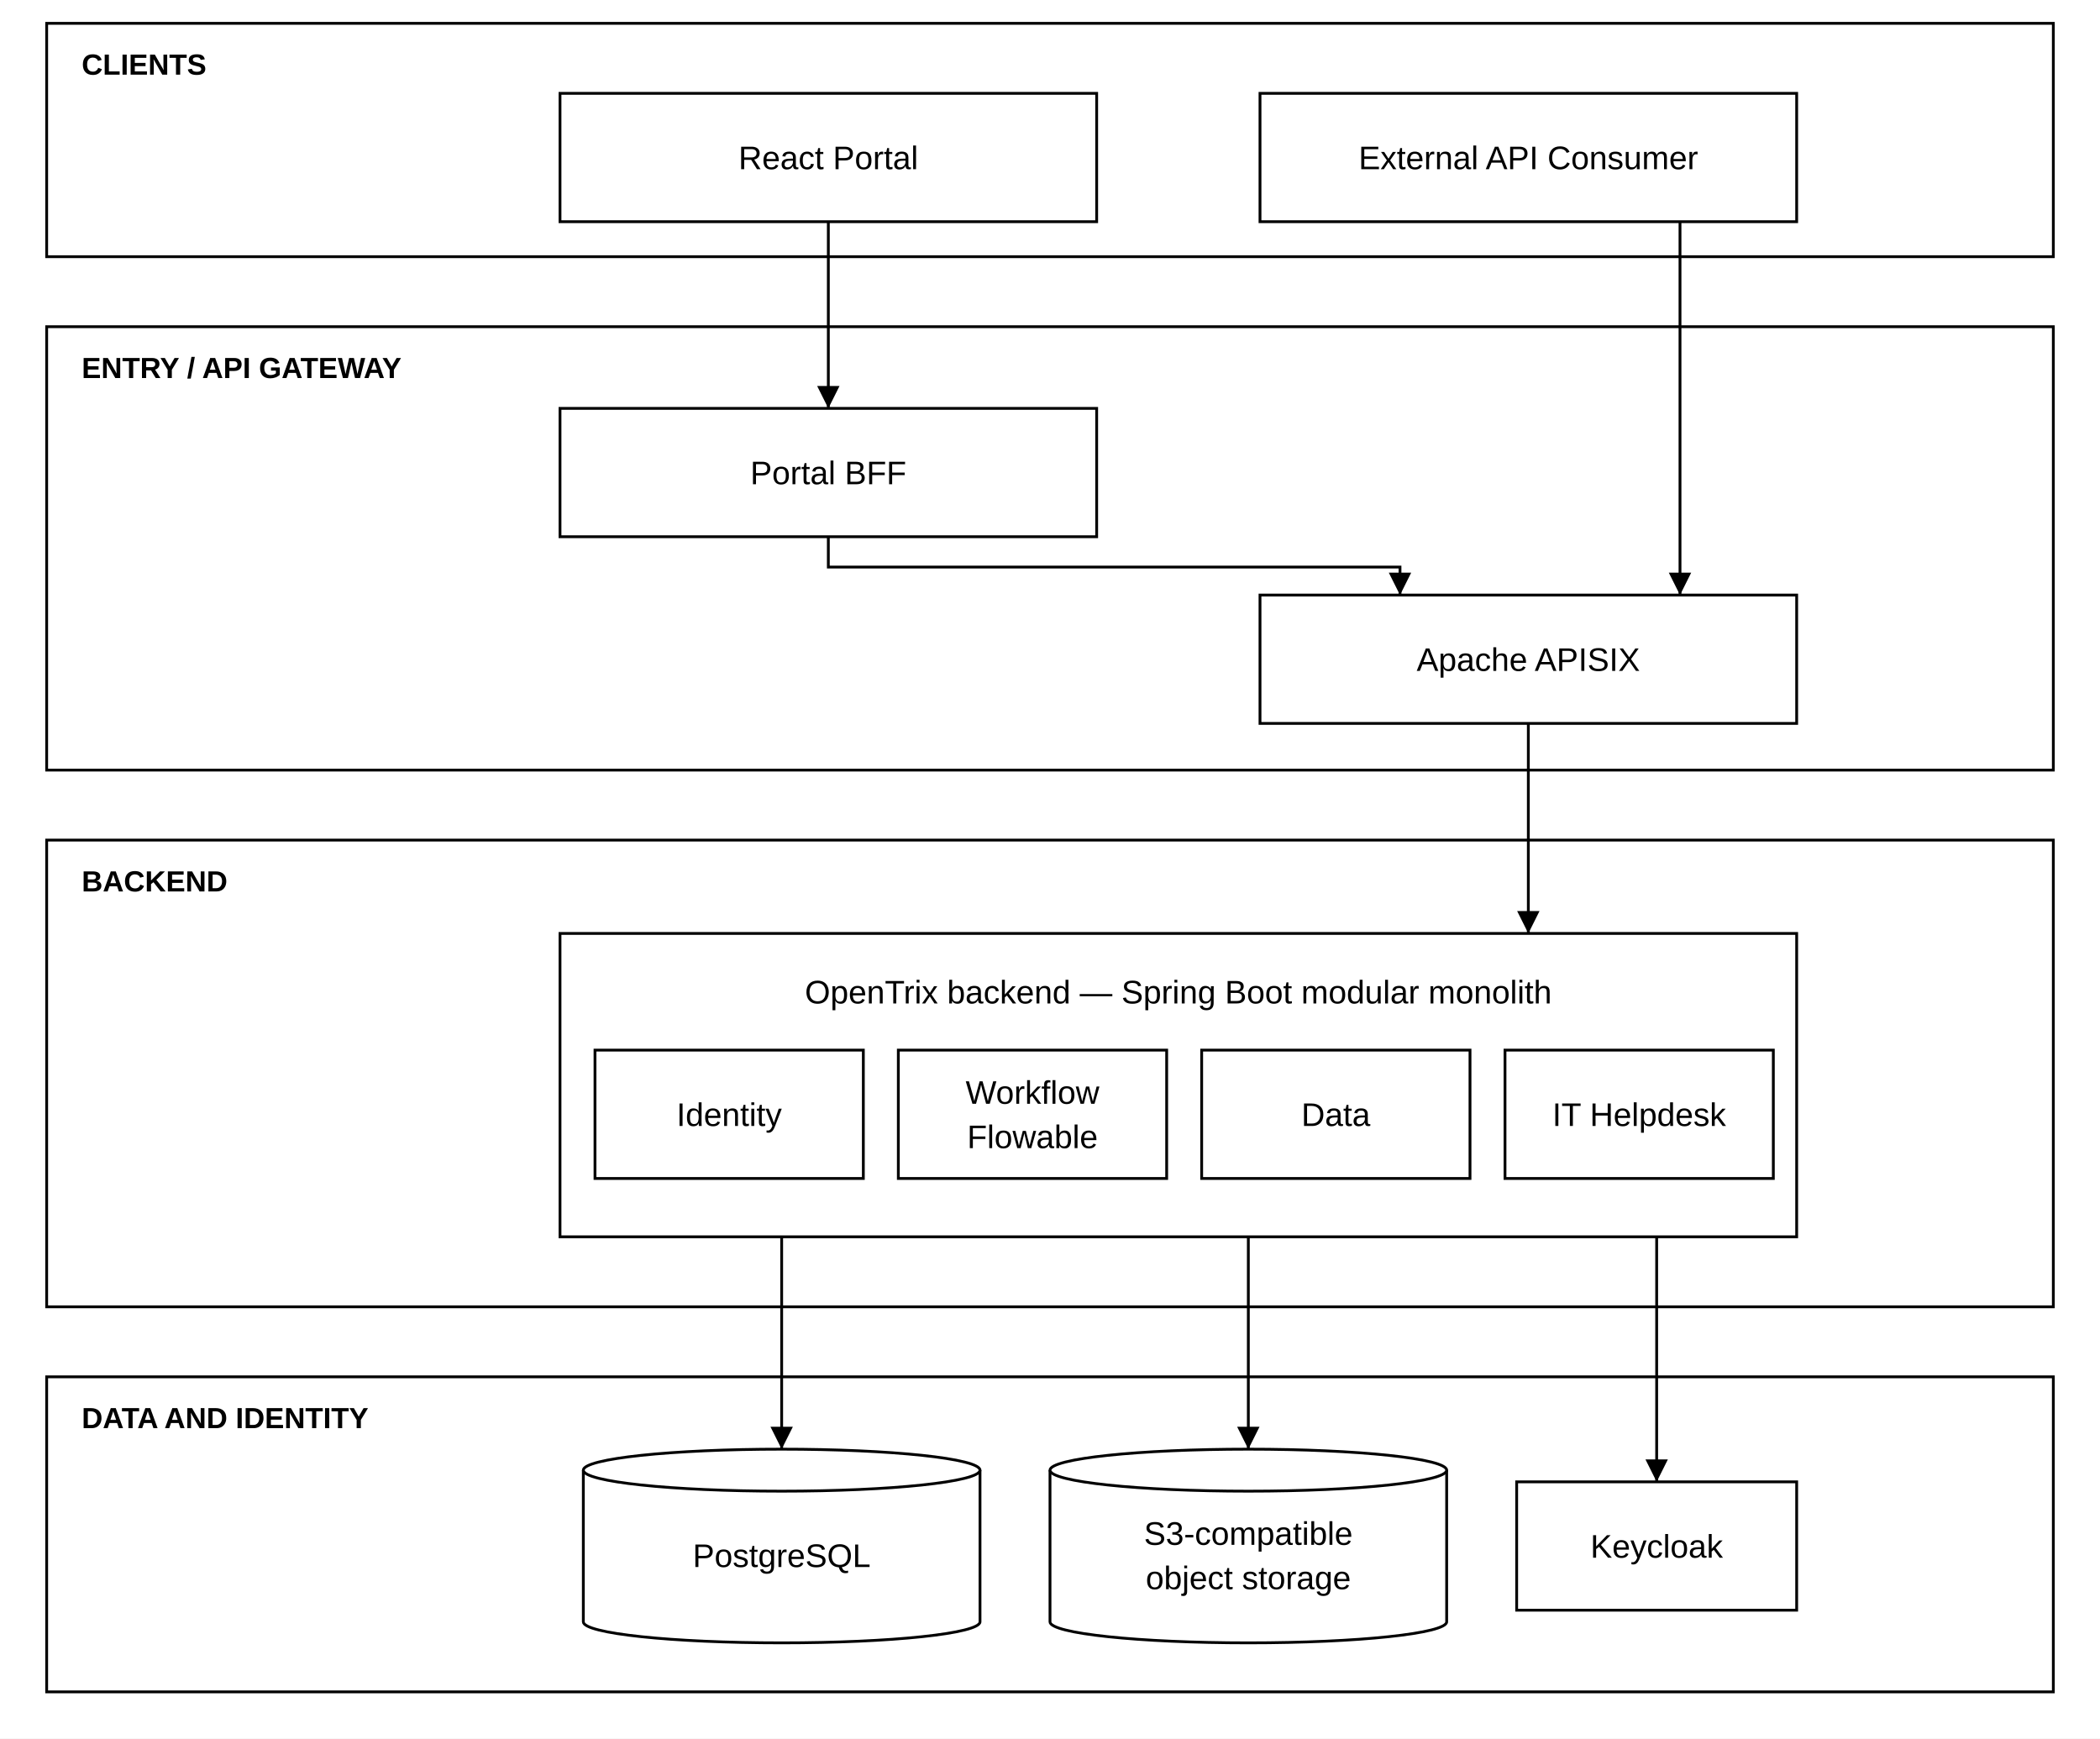
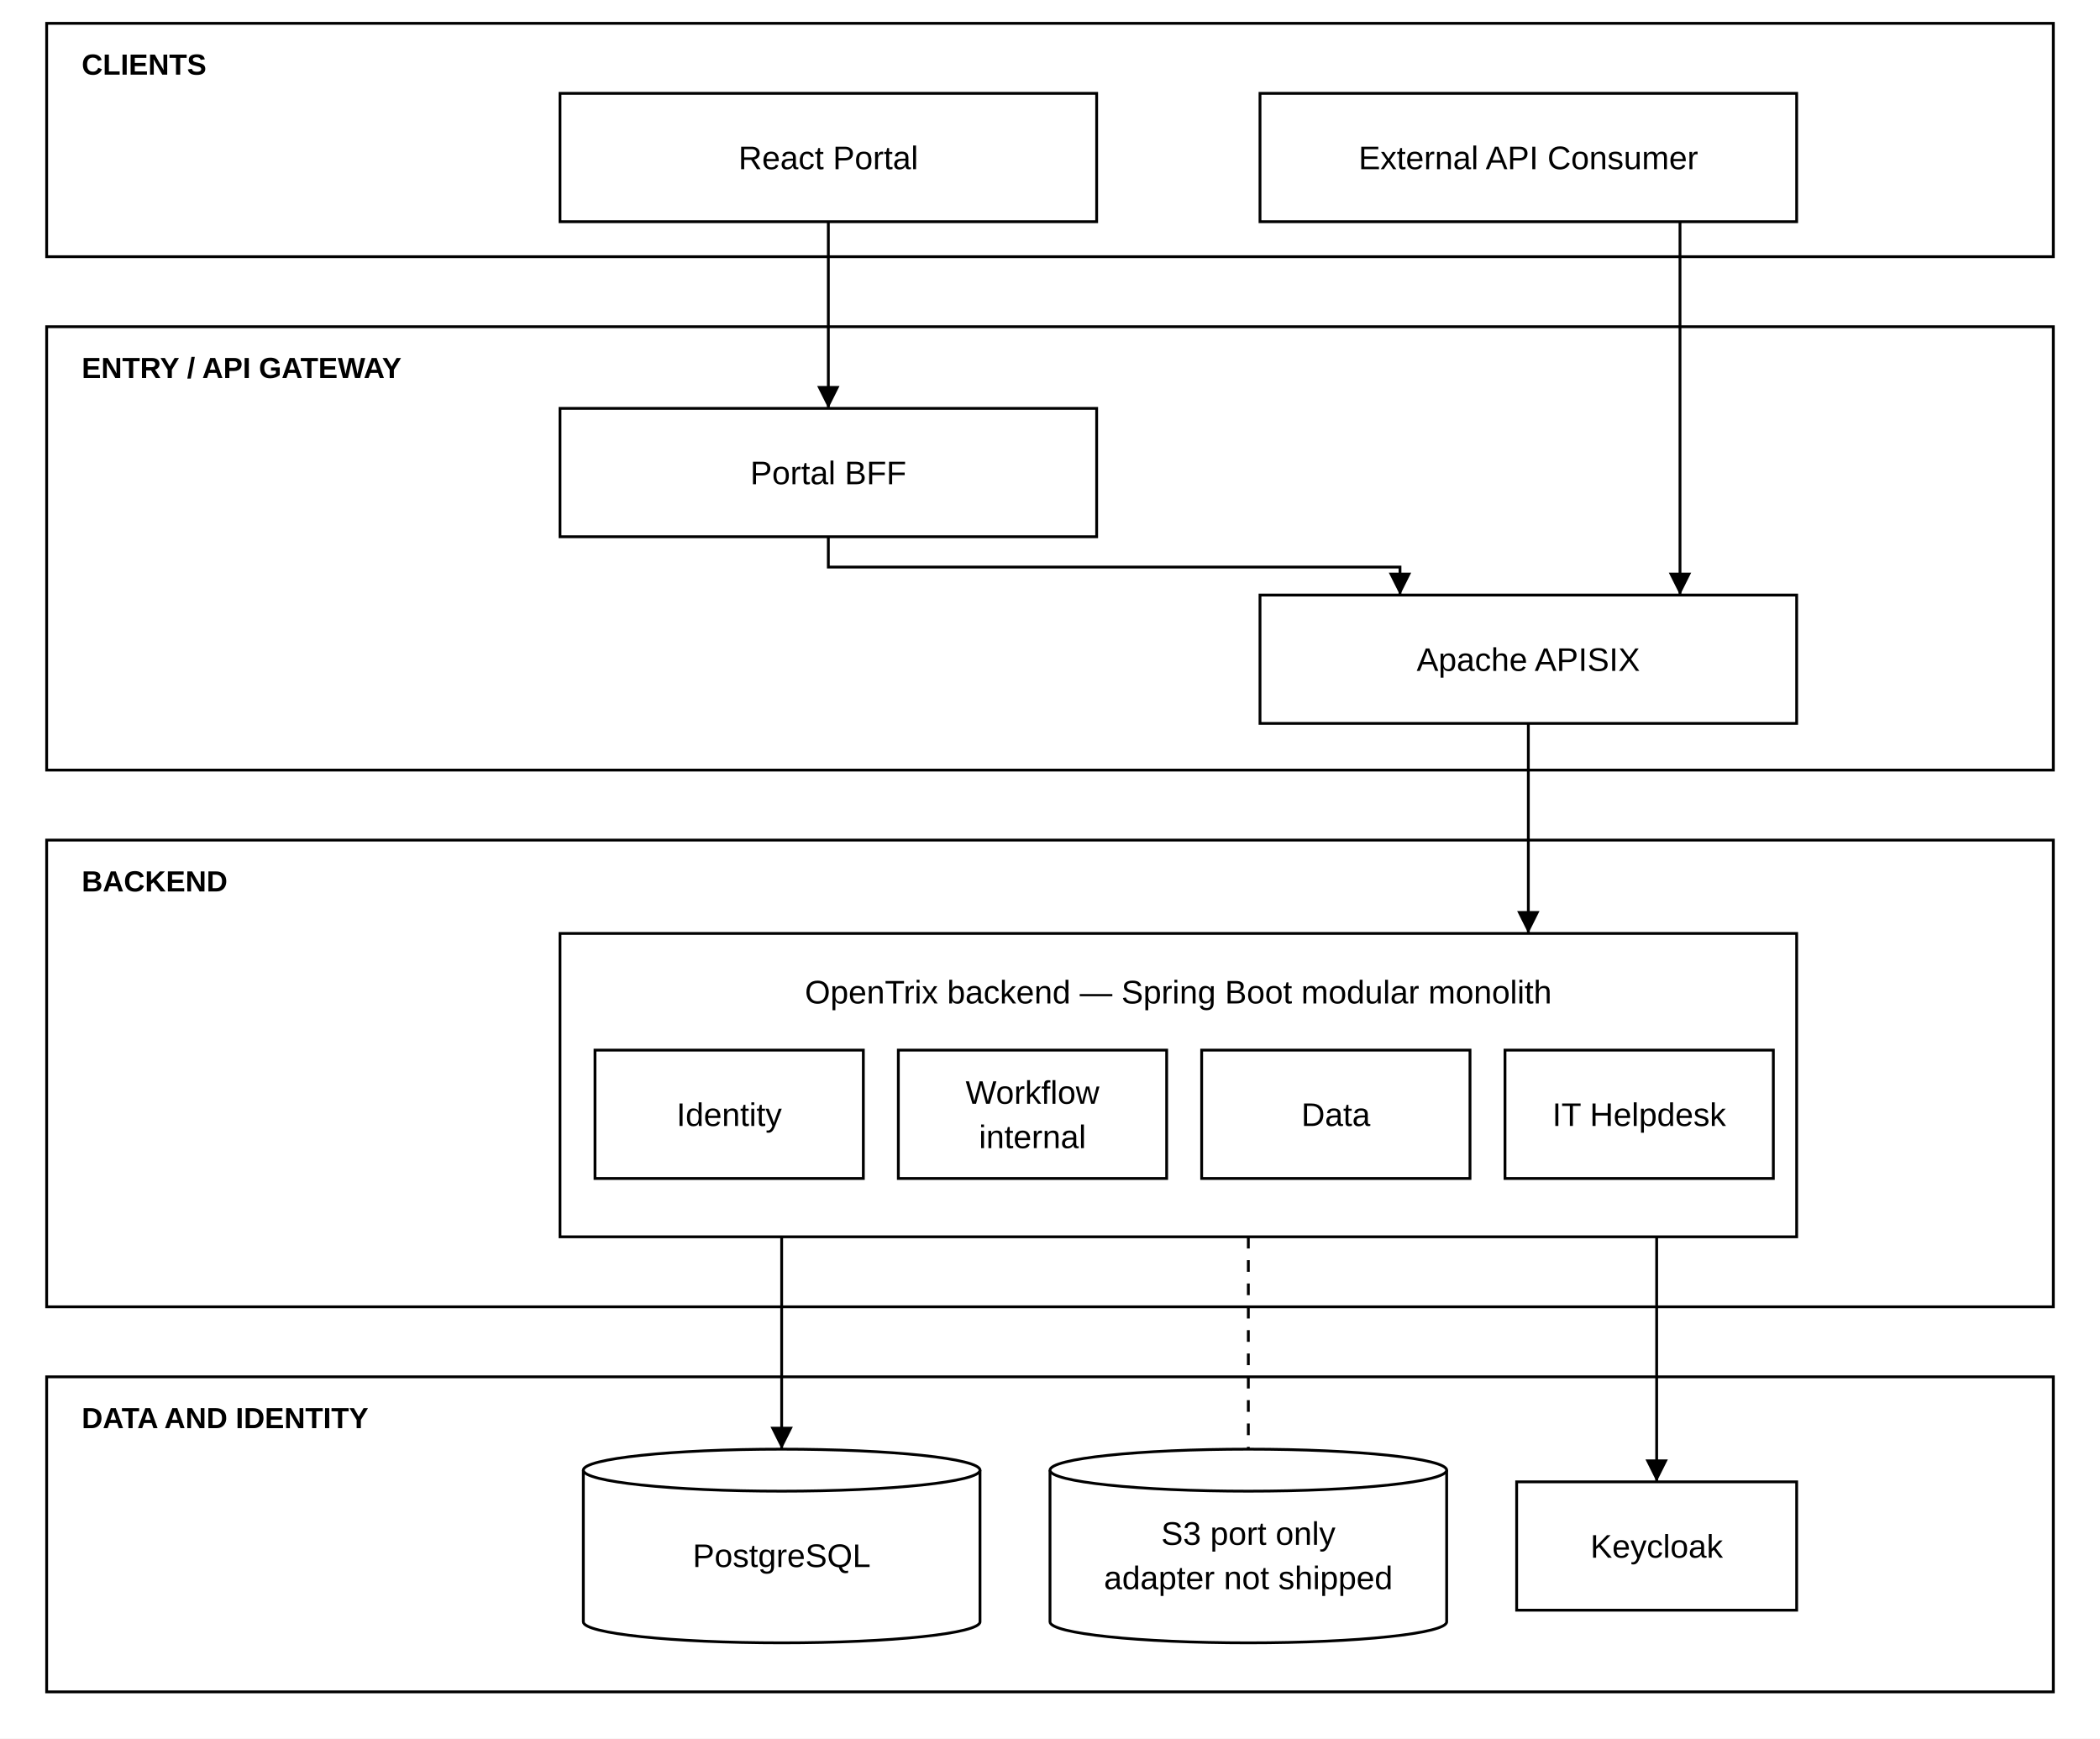
<svg xmlns="http://www.w3.org/2000/svg" viewBox="0 0 900 745" width="900" height="745" font-family="Arial, Helvetica, sans-serif">
  <defs>
    <marker id="a" viewBox="0 0 10 10" refX="10" refY="5" markerWidth="8" markerHeight="8" orient="auto-start-reverse">
      <path d="M0,0 L10,5 L0,10 Z" fill="#000" />
    </marker>
    <style>
.n{fill:#fff;stroke:#000;stroke-width:1.2}
.c{fill:none;stroke:#000;stroke-width:1.2}
.t{font-size:14px;text-anchor:middle;fill:#000}
.ct{font-size:12.5px;text-anchor:start;fill:#000;font-weight:bold}
.e{fill:none;stroke:#000;stroke-width:1.2}
</style>
  </defs>
  <rect width="100%" height="100%" fill="#fff" />
  <rect x="20" y="10" width="860" height="100" class="c" />
  <text x="35" y="32" class="ct">CLIENTS</text>
  <rect x="20" y="140" width="860" height="190" class="c" />
  <text x="35" y="162" class="ct">ENTRY / API GATEWAY</text>
  <rect x="20" y="360" width="860" height="200" class="c" />
  <text x="35" y="382" class="ct">BACKEND</text>
  <rect x="20" y="590" width="860" height="135" class="c" />
  <text x="35" y="612" class="ct">DATA AND IDENTITY</text>
  <rect x="240" y="40" width="230" height="55" class="n" />
  <text x="355.0" y="72.5" class="t">React Portal</text>
  <rect x="540" y="40" width="230" height="55" class="n" />
  <text x="655.0" y="72.5" class="t">External API Consumer</text>
  <rect x="240" y="175" width="230" height="55" class="n" />
  <text x="355.0" y="207.5" class="t">Portal BFF</text>
  <rect x="540" y="255" width="230" height="55" class="n" />
  <text x="655.0" y="287.5" class="t">Apache APISIX</text>
  <rect x="240" y="400" width="530" height="130" class="n" />
  <text x="505" y="430" class="t">OpenTrix backend — Spring Boot modular monolith</text>
  <rect x="255" y="450" width="115" height="55" class="n" />
  <text x="312.5" y="482.5" class="t">Identity</text>
  <rect x="385" y="450" width="115" height="55" class="n" />
  <text x="442.5" y="473.0" class="t">Workflow</text>
-   <text x="442.5" y="492.0" class="t">Flowable</text>
+   <text x="442.5" y="492.0" class="t">internal</text>
  <rect x="515" y="450" width="115" height="55" class="n" />
  <text x="572.5" y="482.5" class="t">Data</text>
  <rect x="645" y="450" width="115" height="55" class="n" />
  <text x="702.5" y="482.5" class="t">IT Helpdesk</text>
  <path d="M250,630 A85.0,9 0 0 1 420,630 L420,695 A85.0,9 0 0 1 250,695 Z" class="n" />
  <path d="M250,630 A85.0,9 0 0 0 420,630" class="n" fill="none" />
  <text x="335.0" y="671.5" class="t">PostgreSQL</text>
  <path d="M450,630 A85.0,9 0 0 1 620,630 L620,695 A85.0,9 0 0 1 450,695 Z" class="n" />
  <path d="M450,630 A85.0,9 0 0 0 620,630" class="n" fill="none" />
-   <text x="535.0" y="662.0" class="t">S3-compatible</text>
-   <text x="535.0" y="681.0" class="t">object storage</text>
+   <text x="535.0" y="662.0" class="t">S3 port only</text>
+   <text x="535.0" y="681.0" class="t">adapter not shipped</text>
  <rect x="650" y="635" width="120" height="55" class="n" />
  <text x="710.0" y="667.5" class="t">Keycloak</text>
  <path d="M355,95 L355,175" class="e" marker-end="url(#a)" />
  <path d="M720,95 L720,255" class="e" marker-end="url(#a)" />
  <path d="M355,230 L355,243 L600,243 L600,255" class="e" marker-end="url(#a)" />
  <path d="M655,310 L655,400" class="e" marker-end="url(#a)" />
  <path d="M335,530 L335,621" class="e" marker-end="url(#a)" />
-   <path d="M535,530 L535,621" class="e" marker-end="url(#a)" />
+   <path d="M535,530 L535,621" class="e" stroke-dasharray="5 5" />
  <path d="M710,530 L710,635" class="e" marker-end="url(#a)" />
</svg>
